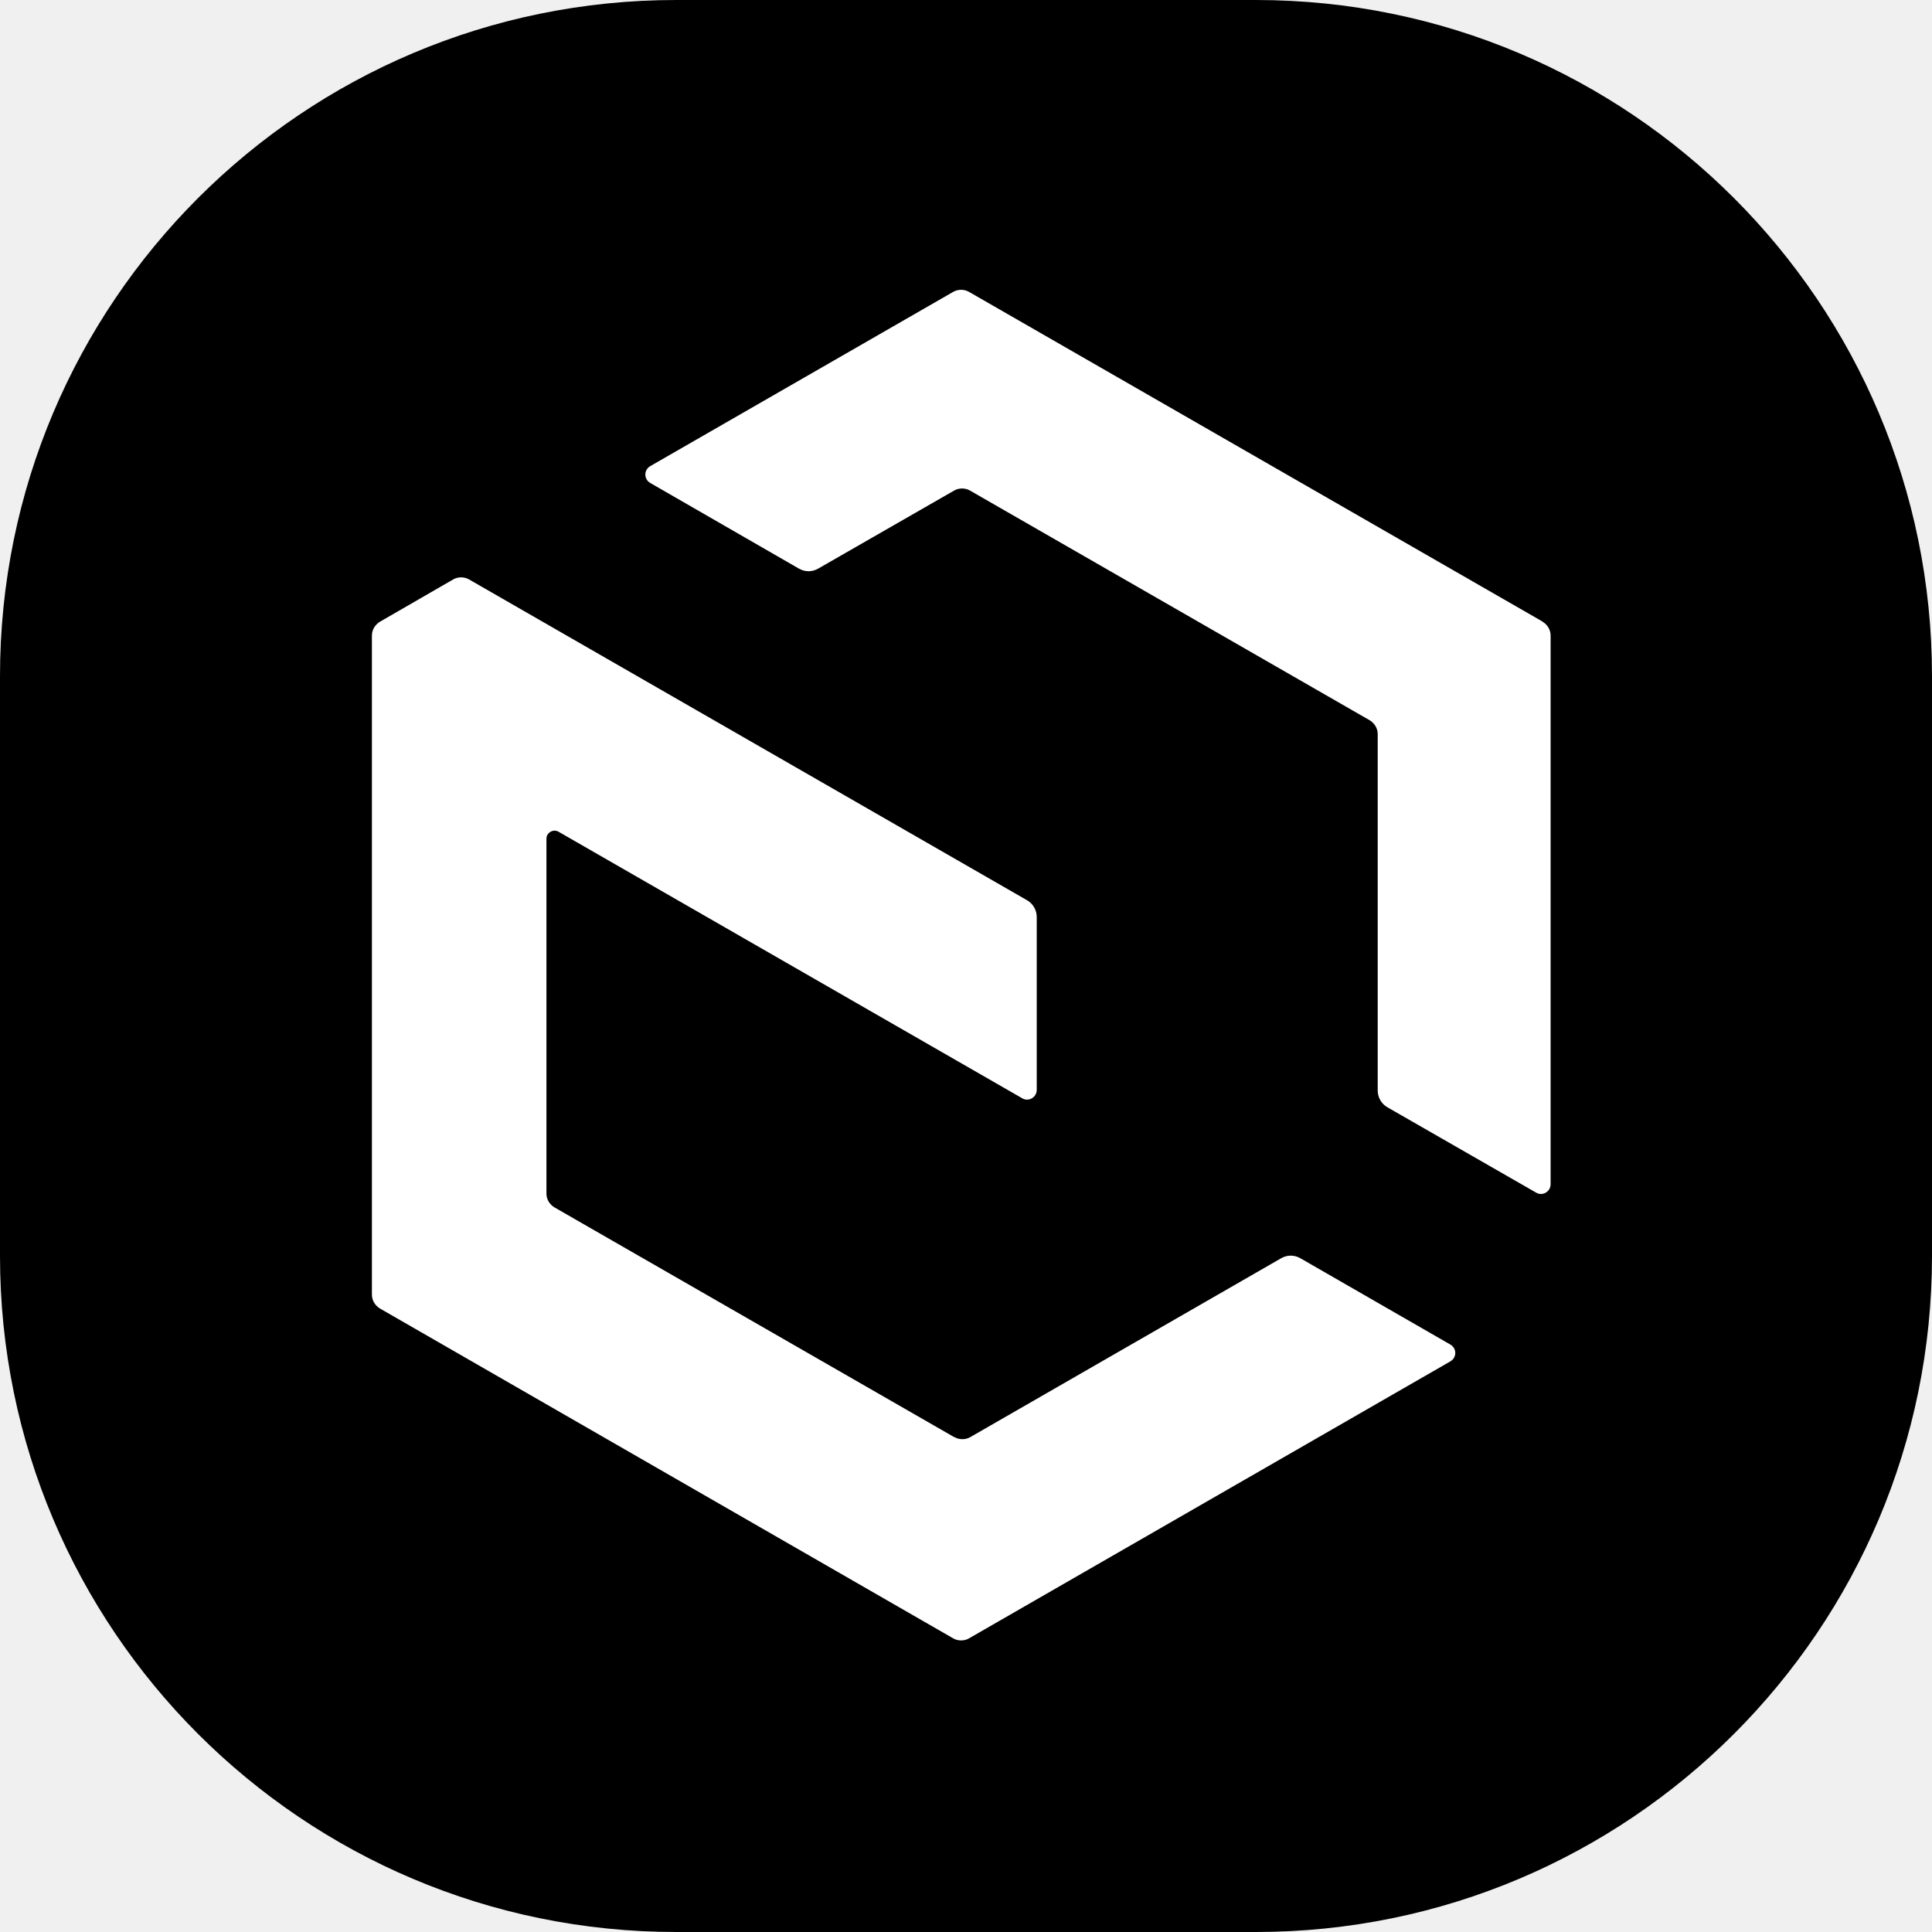
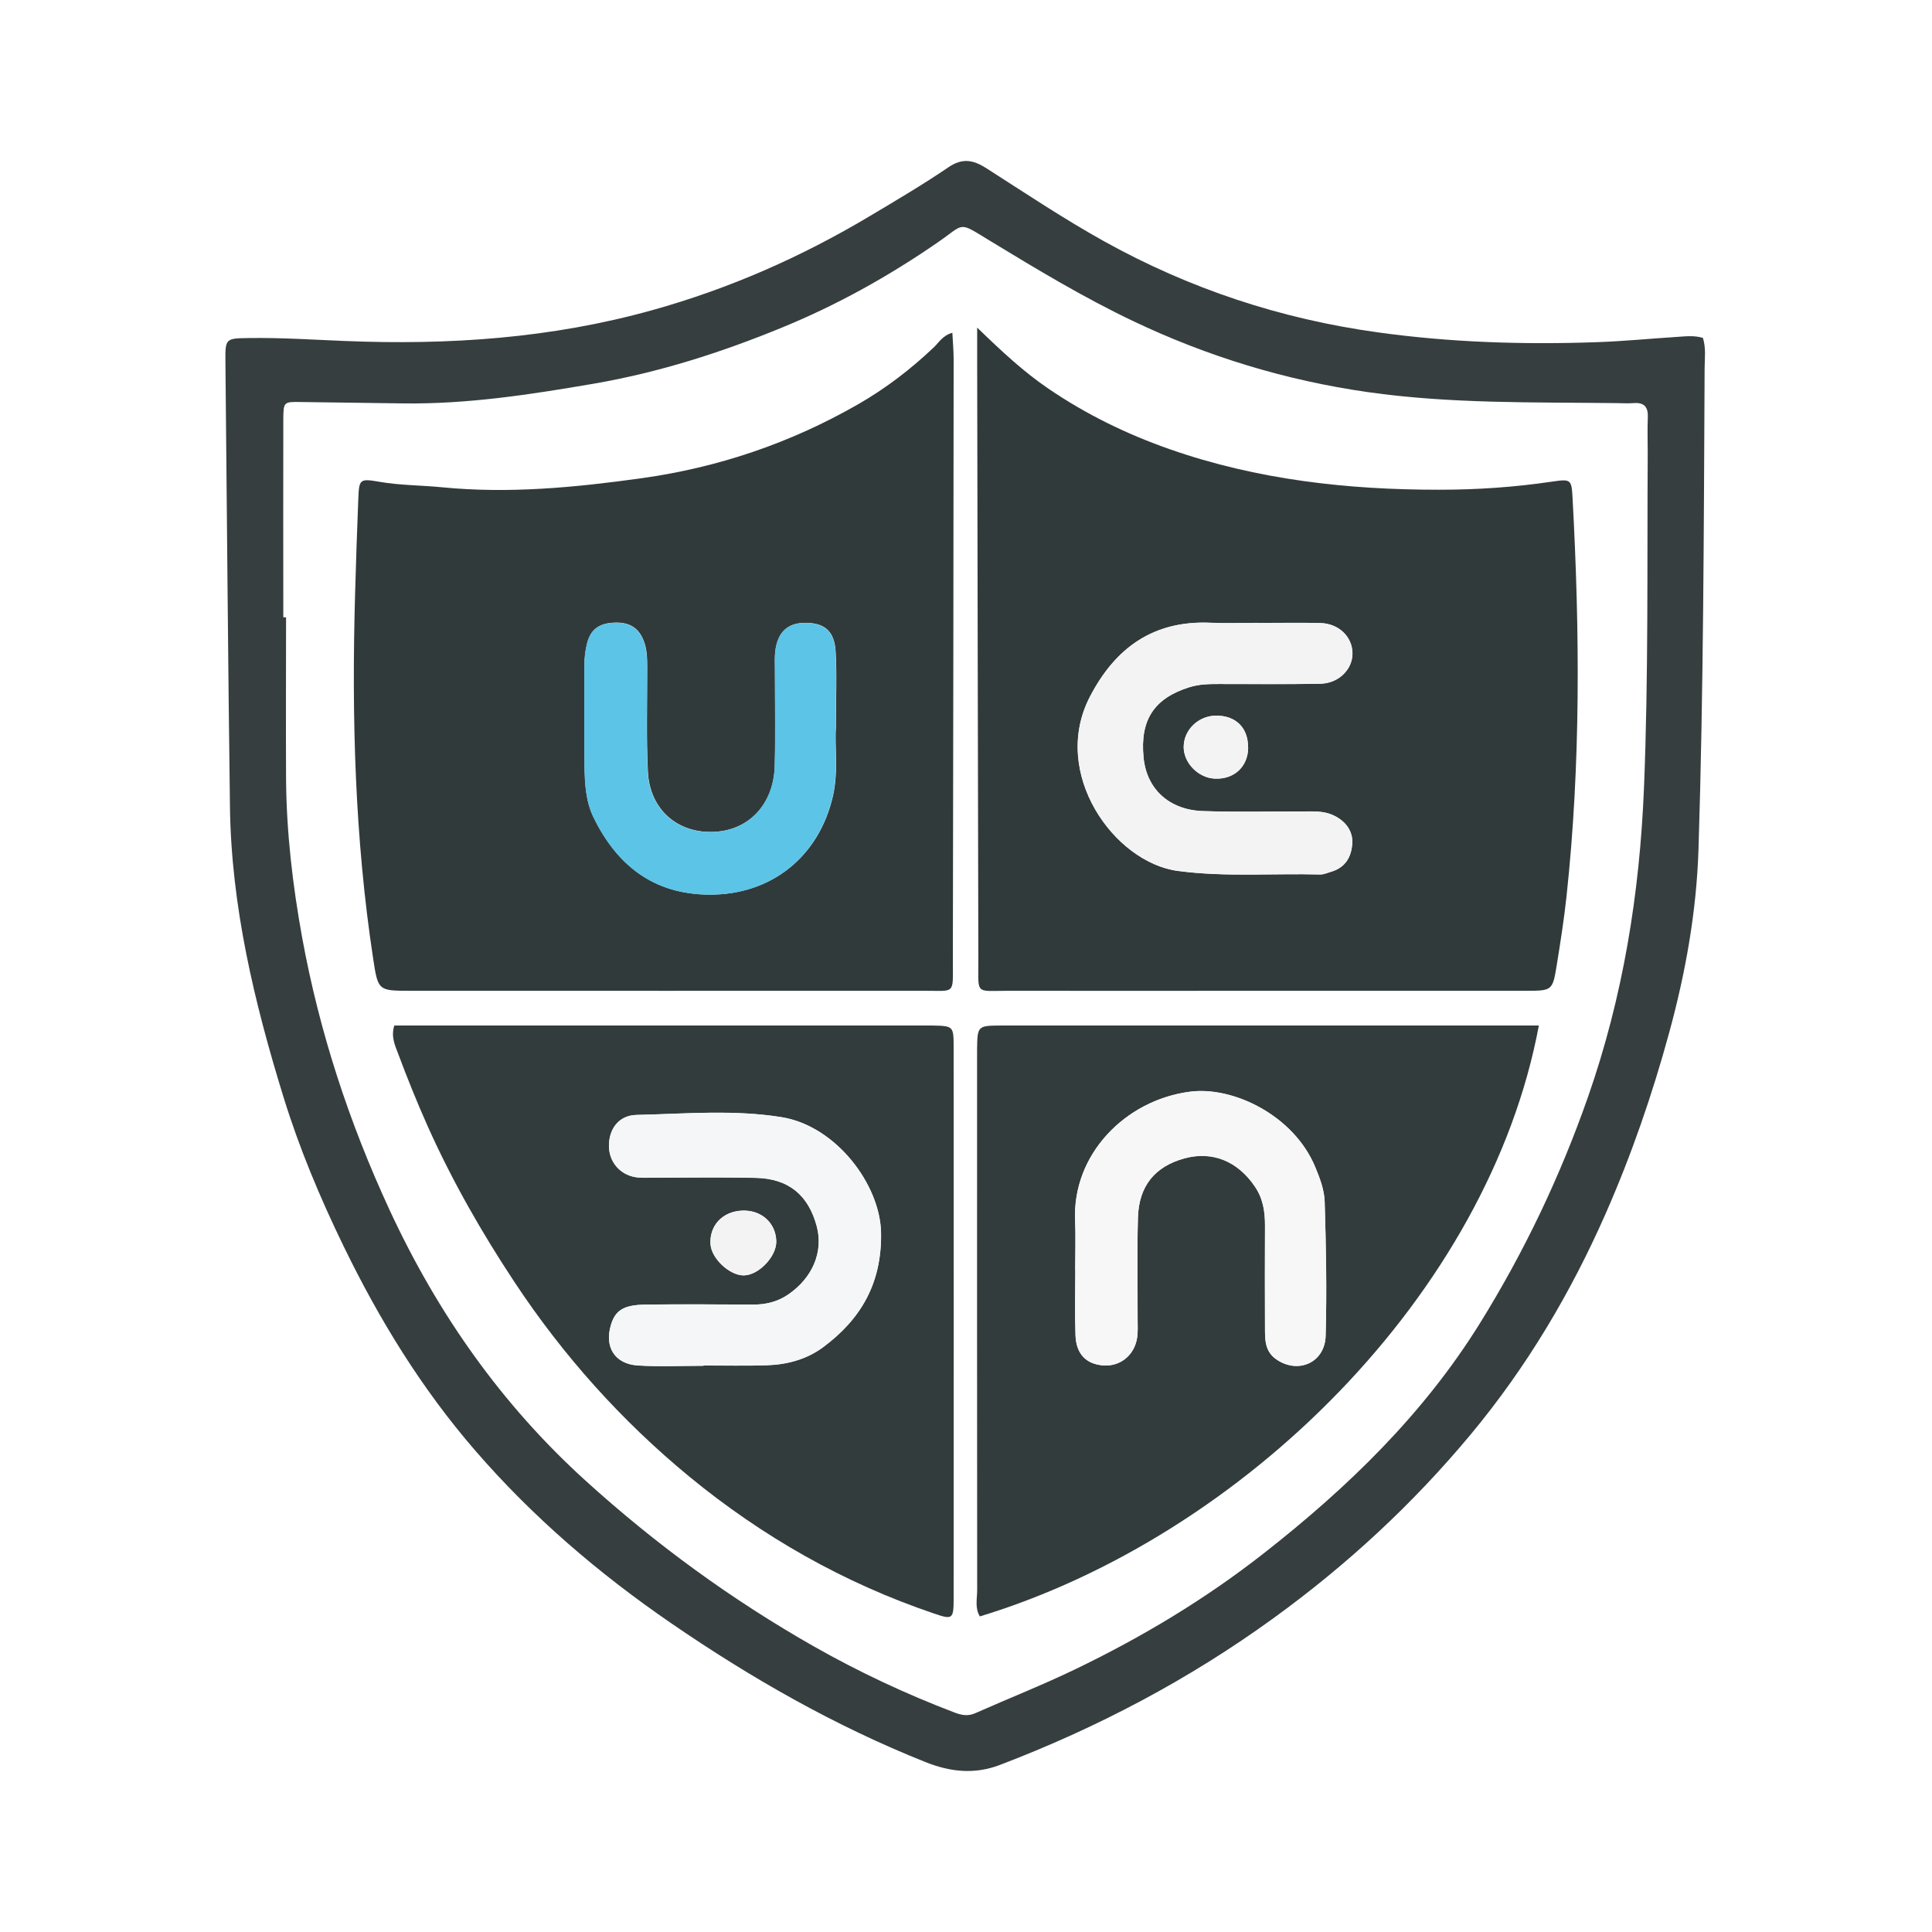
- <svg xmlns="http://www.w3.org/2000/svg" version="1.1" width="1000" height="1000">
-   <style>
-     #light-icon {
-       display: inline;
-     }
-     #dark-icon {
-       display: none;
-     }
- 
-     @media (prefers-color-scheme: dark) {
-       #light-icon {
-         display: none;
-       }
-       #dark-icon {
-         display: inline;
-       }
-     }
-   </style>
-   <g id="light-icon">
-     <svg version="1.1" width="1000" height="1000">
-       <g clip-path="url(#SvgjsClipPath1059)">
-         <rect width="1000" height="1000" fill="#000000" />
-         <g transform="matrix(5,0,0,5,192.5,150)">
-           <svg version="1.1" width="123" height="140">
-             <svg width="123" height="140" viewBox="0 0 123 140" fill="none">
-               <path d="M60.257 118.758L18.904 94.992C18.402 94.692 18.067 94.158 18.067 93.558V56.825C18.067 56.192 18.77 55.792 19.305 56.092L67.316 83.692C67.986 84.092 68.822 83.592 68.822 82.825V64.925C68.822 64.225 68.454 63.558 67.818 63.192L10.071 29.992C9.569 29.692 8.9 29.692 8.398 29.992L0.836 34.358C0.335 34.658 0 35.192 0 35.792V104.025C0 104.625 0.335 105.158 0.836 105.458L60.157 139.592C60.658 139.892 61.328 139.892 61.829 139.592L111.647 110.925C112.317 110.525 112.317 109.592 111.647 109.192L96.123 100.258C95.487 99.892 94.751 99.892 94.116 100.258L61.963 118.758C61.461 119.058 60.792 119.058 60.29 118.758H60.257Z" fill="white" />
-               <path d="M121.149 34.325L61.829 0.225C61.328 -0.075 60.658 -0.075 60.157 0.225L28.807 18.258C28.138 18.658 28.138 19.592 28.807 19.992L44.197 28.858C44.833 29.225 45.569 29.225 46.205 28.858L60.257 20.792C60.759 20.492 61.428 20.492 61.93 20.792L103.283 44.558C103.785 44.858 104.12 45.392 104.12 45.992V82.892C104.12 83.592 104.488 84.258 105.123 84.625L120.514 93.458C121.183 93.858 122.019 93.358 122.019 92.592V35.792C122.019 35.192 121.685 34.658 121.183 34.358L121.149 34.325Z" fill="white" />
-             </svg>
-           </svg>
-         </g>
-       </g>
-       <defs>
-         <clipPath id="SvgjsClipPath1059">
-           <rect width="1000" height="1000" x="0" y="0" rx="350" ry="350" />
-         </clipPath>
-       </defs>
-     </svg>
-   </g>
-   <g id="dark-icon">
-     <svg version="1.1" width="1000" height="1000">
-       <g clip-path="url(#SvgjsClipPath1060)">
-         <rect width="1000" height="1000" fill="#000000" />
-         <g transform="matrix(5,0,0,5,192.5,150)">
-           <svg version="1.1" width="123" height="140">
-             <svg width="123" height="140" viewBox="0 0 123 140" fill="none">
-               <path d="M60.257 118.758L18.904 94.992C18.402 94.692 18.067 94.158 18.067 93.558V56.825C18.067 56.192 18.77 55.792 19.305 56.092L67.316 83.692C67.986 84.092 68.822 83.592 68.822 82.825V64.925C68.822 64.225 68.454 63.558 67.818 63.192L10.071 29.992C9.569 29.692 8.9 29.692 8.398 29.992L0.836 34.358C0.335 34.658 0 35.192 0 35.792V104.025C0 104.625 0.335 105.158 0.836 105.458L60.157 139.592C60.658 139.892 61.328 139.892 61.829 139.592L111.647 110.925C112.317 110.525 112.317 109.592 111.647 109.192L96.123 100.258C95.487 99.892 94.751 99.892 94.116 100.258L61.963 118.758C61.461 119.058 60.792 119.058 60.29 118.758H60.257Z" fill="white" />
-               <path d="M121.149 34.325L61.829 0.225C61.328 -0.075 60.658 -0.075 60.157 0.225L28.807 18.258C28.138 18.658 28.138 19.592 28.807 19.992L44.197 28.858C44.833 29.225 45.569 29.225 46.205 28.858L60.257 20.792C60.759 20.492 61.428 20.492 61.93 20.792L103.283 44.558C103.785 44.858 104.12 45.392 104.12 45.992V82.892C104.12 83.592 104.488 84.258 105.123 84.625L120.514 93.458C121.183 93.858 122.019 93.358 122.019 92.592V35.792C122.019 35.192 121.685 34.658 121.183 34.358L121.149 34.325Z" fill="white" />
-             </svg>
-           </svg>
-         </g>
-       </g>
-       <defs>
-         <clipPath id="SvgjsClipPath1060">
-           <rect width="1000" height="1000" x="0" y="0" rx="350" ry="350" />
-         </clipPath>
-       </defs>
-     </svg>
-   </g>
+ <svg xmlns="http://www.w3.org/2000/svg" width="180" height="180" viewBox="0 0 180 180" fill="none">
+   <rect width="180" height="180" fill="white" />
+   <path d="M158.659 31.486C158.962 32.476 158.815 33.412 158.815 34.338C158.741 49.259 158.714 64.189 158.246 79.101C158.063 84.907 157.045 90.611 155.513 96.215C153.945 101.965 152.001 107.596 149.607 113.043C146.342 120.463 142.234 127.377 137.025 133.641C131.614 140.143 125.478 145.811 118.646 150.763C110.768 156.477 102.239 160.971 93.151 164.437C90.812 165.327 88.565 165.107 86.208 164.162C77.798 160.806 69.985 156.349 62.556 151.249C55.816 146.627 49.616 141.326 44.26 135.127C39.289 129.386 35.346 122.966 32.017 116.115C29.816 111.585 27.881 106.972 26.404 102.185C23.69 93.381 21.544 84.43 21.424 75.149C21.241 61.337 21.14 47.526 21.003 33.705C20.984 31.523 21.003 31.523 23.213 31.495C26.203 31.449 29.174 31.651 32.154 31.77C41.812 32.164 51.358 31.523 60.759 28.9C67.94 26.9 74.644 23.947 81.008 20.151C83.484 18.674 85.979 17.207 88.363 15.583C89.647 14.712 90.647 14.886 91.858 15.648C95.498 17.977 99.103 20.389 102.881 22.489C110.823 26.9 119.315 29.716 128.358 30.963C135.145 31.908 141.94 32.119 148.763 31.88C151.23 31.798 153.697 31.55 156.164 31.394C157.008 31.339 157.852 31.229 158.668 31.486H158.659ZM26.413 57.513H26.652C26.652 62.539 26.624 67.573 26.652 72.599C26.689 77.552 27.266 82.476 28.147 87.328C29.752 96.141 32.531 104.606 36.309 112.759C40.766 122.37 46.718 130.853 54.587 137.979C61.098 143.885 68.169 149.039 75.799 153.377C79.999 155.762 84.392 157.825 88.923 159.549C89.602 159.806 90.179 159.916 90.867 159.613C93.967 158.238 97.131 156.99 100.194 155.514C106.403 152.524 112.29 148.993 117.729 144.729C125.543 138.612 132.595 131.789 137.868 123.306C142.004 116.647 145.352 109.622 147.947 102.212C151.212 92.876 152.762 83.274 153.165 73.434C153.587 63.034 153.45 52.634 153.514 42.225C153.514 41.115 153.477 40.006 153.523 38.896C153.569 37.915 153.184 37.474 152.184 37.557C151.68 37.594 151.157 37.566 150.653 37.557C142.894 37.465 135.135 37.63 127.423 36.53C119.792 35.438 112.501 33.219 105.559 29.908C100.955 27.716 96.59 25.084 92.234 22.434C89.198 20.591 89.959 20.802 87.355 22.59C82.787 25.745 77.954 28.432 72.846 30.523C67.197 32.843 61.382 34.705 55.302 35.75C49.414 36.759 43.536 37.667 37.547 37.584C34.392 37.548 31.237 37.502 28.083 37.456C26.441 37.429 26.404 37.419 26.395 39.07C26.377 45.206 26.395 51.35 26.395 57.486L26.413 57.513Z" fill="#363E3F" />
+   <path d="M88.73 31.009C88.776 31.917 88.849 32.715 88.849 33.522C88.831 52.194 88.813 70.875 88.776 89.547C88.776 92.711 89.033 92.299 86.08 92.308C70.131 92.317 54.183 92.308 38.235 92.308C35.245 92.308 35.218 92.308 34.768 89.327C33.053 78.074 32.76 66.748 33.081 55.404C33.163 52.423 33.264 49.443 33.383 46.453C33.457 44.664 33.503 44.564 35.328 44.885C37.272 45.224 39.234 45.206 41.179 45.398C47.424 46.013 53.596 45.416 59.777 44.554C66.931 43.555 73.635 41.28 79.898 37.694C82.494 36.209 84.842 34.411 87.006 32.357C87.474 31.917 87.804 31.275 88.712 31.009H88.73ZM77.881 67.702C77.881 64.942 77.982 62.805 77.853 60.677C77.734 58.788 76.817 58.045 75.084 58.027C73.415 58.008 72.461 58.861 72.241 60.64C72.167 61.227 72.204 61.833 72.204 62.429C72.204 65.409 72.268 68.399 72.186 71.379C72.094 74.846 69.865 77.313 66.61 77.497C63.152 77.698 60.529 75.424 60.364 71.884C60.208 68.647 60.309 65.4 60.3 62.163C60.3 61.31 60.282 60.466 59.952 59.65C59.429 58.348 58.448 57.926 57.099 58.017C55.843 58.1 55.045 58.623 54.715 59.898C54.541 60.567 54.458 61.227 54.458 61.915C54.458 65.07 54.44 68.225 54.467 71.379C54.486 73.003 54.587 74.681 55.293 76.121C57.457 80.578 60.86 83.311 66.059 83.348C71.828 83.394 76.285 79.844 77.597 74.195C78.147 71.82 77.734 69.435 77.89 67.693L77.881 67.702Z" fill="#313A3B" />
+   <path d="M91.041 30.523C93.426 32.834 95.397 34.65 97.635 36.181C101.175 38.602 104.99 40.455 108.998 41.858C117.123 44.701 125.579 45.637 134.126 45.627C137.611 45.627 141.115 45.389 144.581 44.875C146.388 44.609 146.416 44.655 146.516 46.471C147.186 58.834 147.278 71.196 145.948 83.522C145.719 85.64 145.388 87.75 145.049 89.85C144.655 92.299 144.627 92.308 142.179 92.308C133.815 92.308 125.46 92.308 117.096 92.308C109.42 92.308 101.744 92.326 94.058 92.308C90.803 92.308 91.16 92.748 91.151 89.51C91.106 71.004 91.078 52.496 91.041 33.98C91.041 33.045 91.041 32.109 91.041 30.523ZM117.123 58.036C115.674 58.036 114.225 58.082 112.776 58.027C107.466 57.788 103.908 60.347 101.542 64.914C97.846 72.031 103.789 80.358 109.741 81.147C114.17 81.734 118.591 81.358 123.011 81.477C123.332 81.477 123.662 81.321 123.993 81.229C125.322 80.844 125.909 79.863 125.983 78.579C126.056 77.368 125.267 76.378 124.029 75.882C123.204 75.552 122.36 75.607 121.507 75.607C118.352 75.607 115.188 75.681 112.043 75.571C108.888 75.461 106.824 73.498 106.54 70.6C106.192 67.069 107.531 65.061 110.796 64.034C111.722 63.74 112.639 63.731 113.565 63.731C116.72 63.731 119.875 63.768 123.03 63.703C124.735 63.667 126.029 62.346 126.001 60.851C125.973 59.32 124.717 58.091 123.011 58.054C121.049 58.008 119.086 58.045 117.123 58.045V58.036ZM116.28 69.628C116.28 67.794 115.124 66.656 113.263 66.675C111.648 66.702 110.309 67.986 110.282 69.555C110.254 71.058 111.63 72.48 113.189 72.544C114.996 72.618 116.28 71.407 116.289 69.628H116.28Z" fill="#313A3B" />
+   <path d="M143.371 95.545C138.712 120.499 115.849 143.133 91.289 150.598C90.812 149.819 91.041 148.948 91.041 148.122C91.023 131.587 91.032 115.043 91.032 98.507C91.032 98.251 91.032 97.994 91.032 97.737C91.069 95.573 91.069 95.554 93.334 95.545C106.632 95.545 119.939 95.545 133.237 95.545C136.557 95.545 139.867 95.545 143.371 95.545ZM100.175 118.28H100.185C100.185 120.325 100.13 122.37 100.203 124.415C100.267 126.176 101.239 127.121 102.853 127.212C104.357 127.295 105.641 126.295 105.926 124.727C106.027 124.149 105.99 123.535 105.99 122.939C105.99 119.784 105.935 116.629 106.017 113.474C106.091 110.503 107.586 108.678 110.355 107.917C112.96 107.201 115.317 108.183 116.912 110.54C117.674 111.658 117.866 112.869 117.857 114.171C117.839 117.409 117.848 120.646 117.857 123.893C117.857 124.92 117.903 125.928 118.875 126.616C120.902 128.056 123.433 126.974 123.506 124.452C123.626 120.279 123.543 116.097 123.415 111.924C123.378 110.851 122.965 109.76 122.543 108.742C120.553 103.918 114.886 101.176 110.86 101.708C104.788 102.506 99.909 107.605 100.166 113.667C100.23 115.198 100.175 116.739 100.175 118.271V118.28Z" fill="#333C3C" />
+   <path d="M36.731 95.545C37.611 95.545 38.455 95.545 39.299 95.545H85.86C86.199 95.545 86.538 95.545 86.887 95.545C88.813 95.591 88.849 95.591 88.849 97.572C88.859 114.712 88.859 131.853 88.849 148.984C88.849 150.874 88.721 150.91 87.006 150.323C78.624 147.489 71.021 143.161 64.225 137.576C57.907 132.376 52.459 126.295 47.919 119.426C44.865 114.804 42.132 110.026 39.867 104.973C38.858 102.726 37.941 100.433 37.079 98.131C36.795 97.379 36.41 96.563 36.74 95.536L36.731 95.545ZM65.555 127.249C65.555 127.249 65.555 127.231 65.555 127.212C67.518 127.212 69.48 127.258 71.434 127.194C73.332 127.13 75.157 126.644 76.698 125.507C80.238 122.875 82.154 119.536 82.09 114.896C82.026 110.356 77.881 104.899 72.828 104.083C68.361 103.359 63.813 103.771 59.3 103.872C57.659 103.909 56.723 105.175 56.742 106.789C56.751 108.201 57.732 109.402 59.163 109.659C59.741 109.76 60.355 109.714 60.951 109.714C64.106 109.714 67.261 109.668 70.416 109.733C73.479 109.806 75.322 111.328 76.102 114.254C76.744 116.638 75.698 119.05 73.46 120.591C72.424 121.306 71.324 121.554 70.095 121.545C66.775 121.526 63.446 121.499 60.126 121.545C58.09 121.572 57.329 122.086 56.925 123.434C56.301 125.488 57.274 127.075 59.429 127.212C61.465 127.341 63.519 127.24 65.564 127.24L65.555 127.249ZM72.323 115.639C72.277 113.924 70.911 112.713 69.123 112.796C67.316 112.878 66.087 114.18 66.197 115.923C66.28 117.244 67.949 118.812 69.269 118.83C70.663 118.839 72.36 117.069 72.323 115.648V115.639Z" fill="#333C3C" />
+   <path d="M77.872 67.702C77.725 69.444 78.129 71.829 77.578 74.204C76.267 79.853 71.819 83.403 66.041 83.357C60.841 83.32 57.439 80.587 55.275 76.13C54.578 74.681 54.468 73.003 54.449 71.389C54.422 68.234 54.44 65.079 54.44 61.924C54.44 61.246 54.523 60.585 54.697 59.907C55.027 58.632 55.816 58.109 57.081 58.027C58.429 57.935 59.402 58.357 59.934 59.659C60.264 60.475 60.282 61.319 60.282 62.172C60.282 65.409 60.19 68.656 60.346 71.893C60.511 75.433 63.134 77.707 66.592 77.506C69.847 77.313 72.067 74.846 72.168 71.389C72.25 68.408 72.186 65.418 72.186 62.438C72.186 61.842 72.149 61.236 72.223 60.65C72.452 58.87 73.397 58.027 75.066 58.036C76.808 58.054 77.716 58.797 77.835 60.686C77.964 62.814 77.863 64.951 77.863 67.711L77.872 67.702Z" fill="#5CC4E6" />
+   <path d="M117.133 58.036C119.095 58.036 121.058 57.999 123.02 58.045C124.726 58.091 125.992 59.31 126.01 60.842C126.038 62.337 124.735 63.657 123.039 63.694C119.884 63.758 116.729 63.712 113.574 63.722C112.639 63.722 111.731 63.731 110.805 64.024C107.54 65.052 106.192 67.06 106.549 70.591C106.834 73.489 108.906 75.442 112.052 75.561C115.207 75.671 118.361 75.589 121.516 75.598C122.369 75.598 123.213 75.552 124.038 75.873C125.276 76.368 126.065 77.359 125.992 78.57C125.909 79.863 125.331 80.844 124.002 81.22C123.681 81.312 123.35 81.477 123.02 81.468C118.6 81.348 114.18 81.724 109.75 81.137C103.807 80.349 97.855 72.021 101.551 64.905C103.917 60.347 107.476 57.788 112.786 58.017C114.235 58.082 115.684 58.026 117.133 58.026V58.036Z" fill="#F3F3F3" />
+   <path d="M116.289 69.628C116.289 71.416 114.996 72.627 113.189 72.544C111.63 72.48 110.254 71.058 110.282 69.555C110.309 67.986 111.648 66.702 113.262 66.675C115.124 66.647 116.289 67.784 116.28 69.628H116.289Z" fill="#F3F3F3" />
+   <path d="M100.176 118.28C100.176 116.748 100.231 115.208 100.166 113.676C99.91 107.605 104.789 102.506 110.86 101.717C114.886 101.194 120.553 103.927 122.544 108.751C122.965 109.76 123.378 110.86 123.415 111.933C123.543 116.106 123.626 120.288 123.507 124.461C123.433 126.992 120.902 128.065 118.875 126.625C117.903 125.928 117.857 124.92 117.857 123.902C117.848 120.664 117.839 117.427 117.857 114.18C117.857 112.878 117.674 111.668 116.913 110.549C115.317 108.192 112.96 107.22 110.355 107.926C107.586 108.687 106.091 110.512 106.018 113.483C105.935 116.638 105.999 119.793 105.99 122.948C105.99 123.544 106.036 124.149 105.926 124.736C105.641 126.304 104.358 127.304 102.854 127.221C101.239 127.13 100.267 126.185 100.203 124.424C100.13 122.379 100.185 120.334 100.185 118.289H100.176V118.28Z" fill="#F7F7F7" />
+   <path d="M65.555 127.249C63.51 127.249 61.456 127.35 59.42 127.222C57.265 127.084 56.302 125.497 56.916 123.443C57.32 122.095 58.09 121.581 60.117 121.554C63.437 121.508 66.766 121.526 70.086 121.554C71.314 121.554 72.406 121.316 73.451 120.6C75.68 119.059 76.725 116.657 76.093 114.263C75.313 111.337 73.46 109.806 70.407 109.742C67.252 109.668 64.097 109.723 60.942 109.723C60.346 109.723 59.741 109.769 59.154 109.668C57.714 109.412 56.742 108.219 56.733 106.798C56.714 105.184 57.65 103.918 59.291 103.881C63.803 103.781 68.352 103.368 72.819 104.092C77.872 104.909 82.017 110.375 82.081 114.905C82.145 119.546 80.229 122.884 76.689 125.516C75.148 126.662 73.323 127.148 71.425 127.203C69.471 127.267 67.509 127.222 65.546 127.222C65.546 127.231 65.546 127.24 65.546 127.258L65.555 127.249Z" fill="#F5F6F7" />
+   <path d="M72.323 115.639C72.36 117.06 70.663 118.83 69.269 118.821C67.94 118.812 66.28 117.234 66.197 115.914C66.087 114.18 67.316 112.869 69.123 112.786C70.92 112.704 72.278 113.914 72.323 115.629V115.639Z" fill="#F3F3F3" />
</svg>
